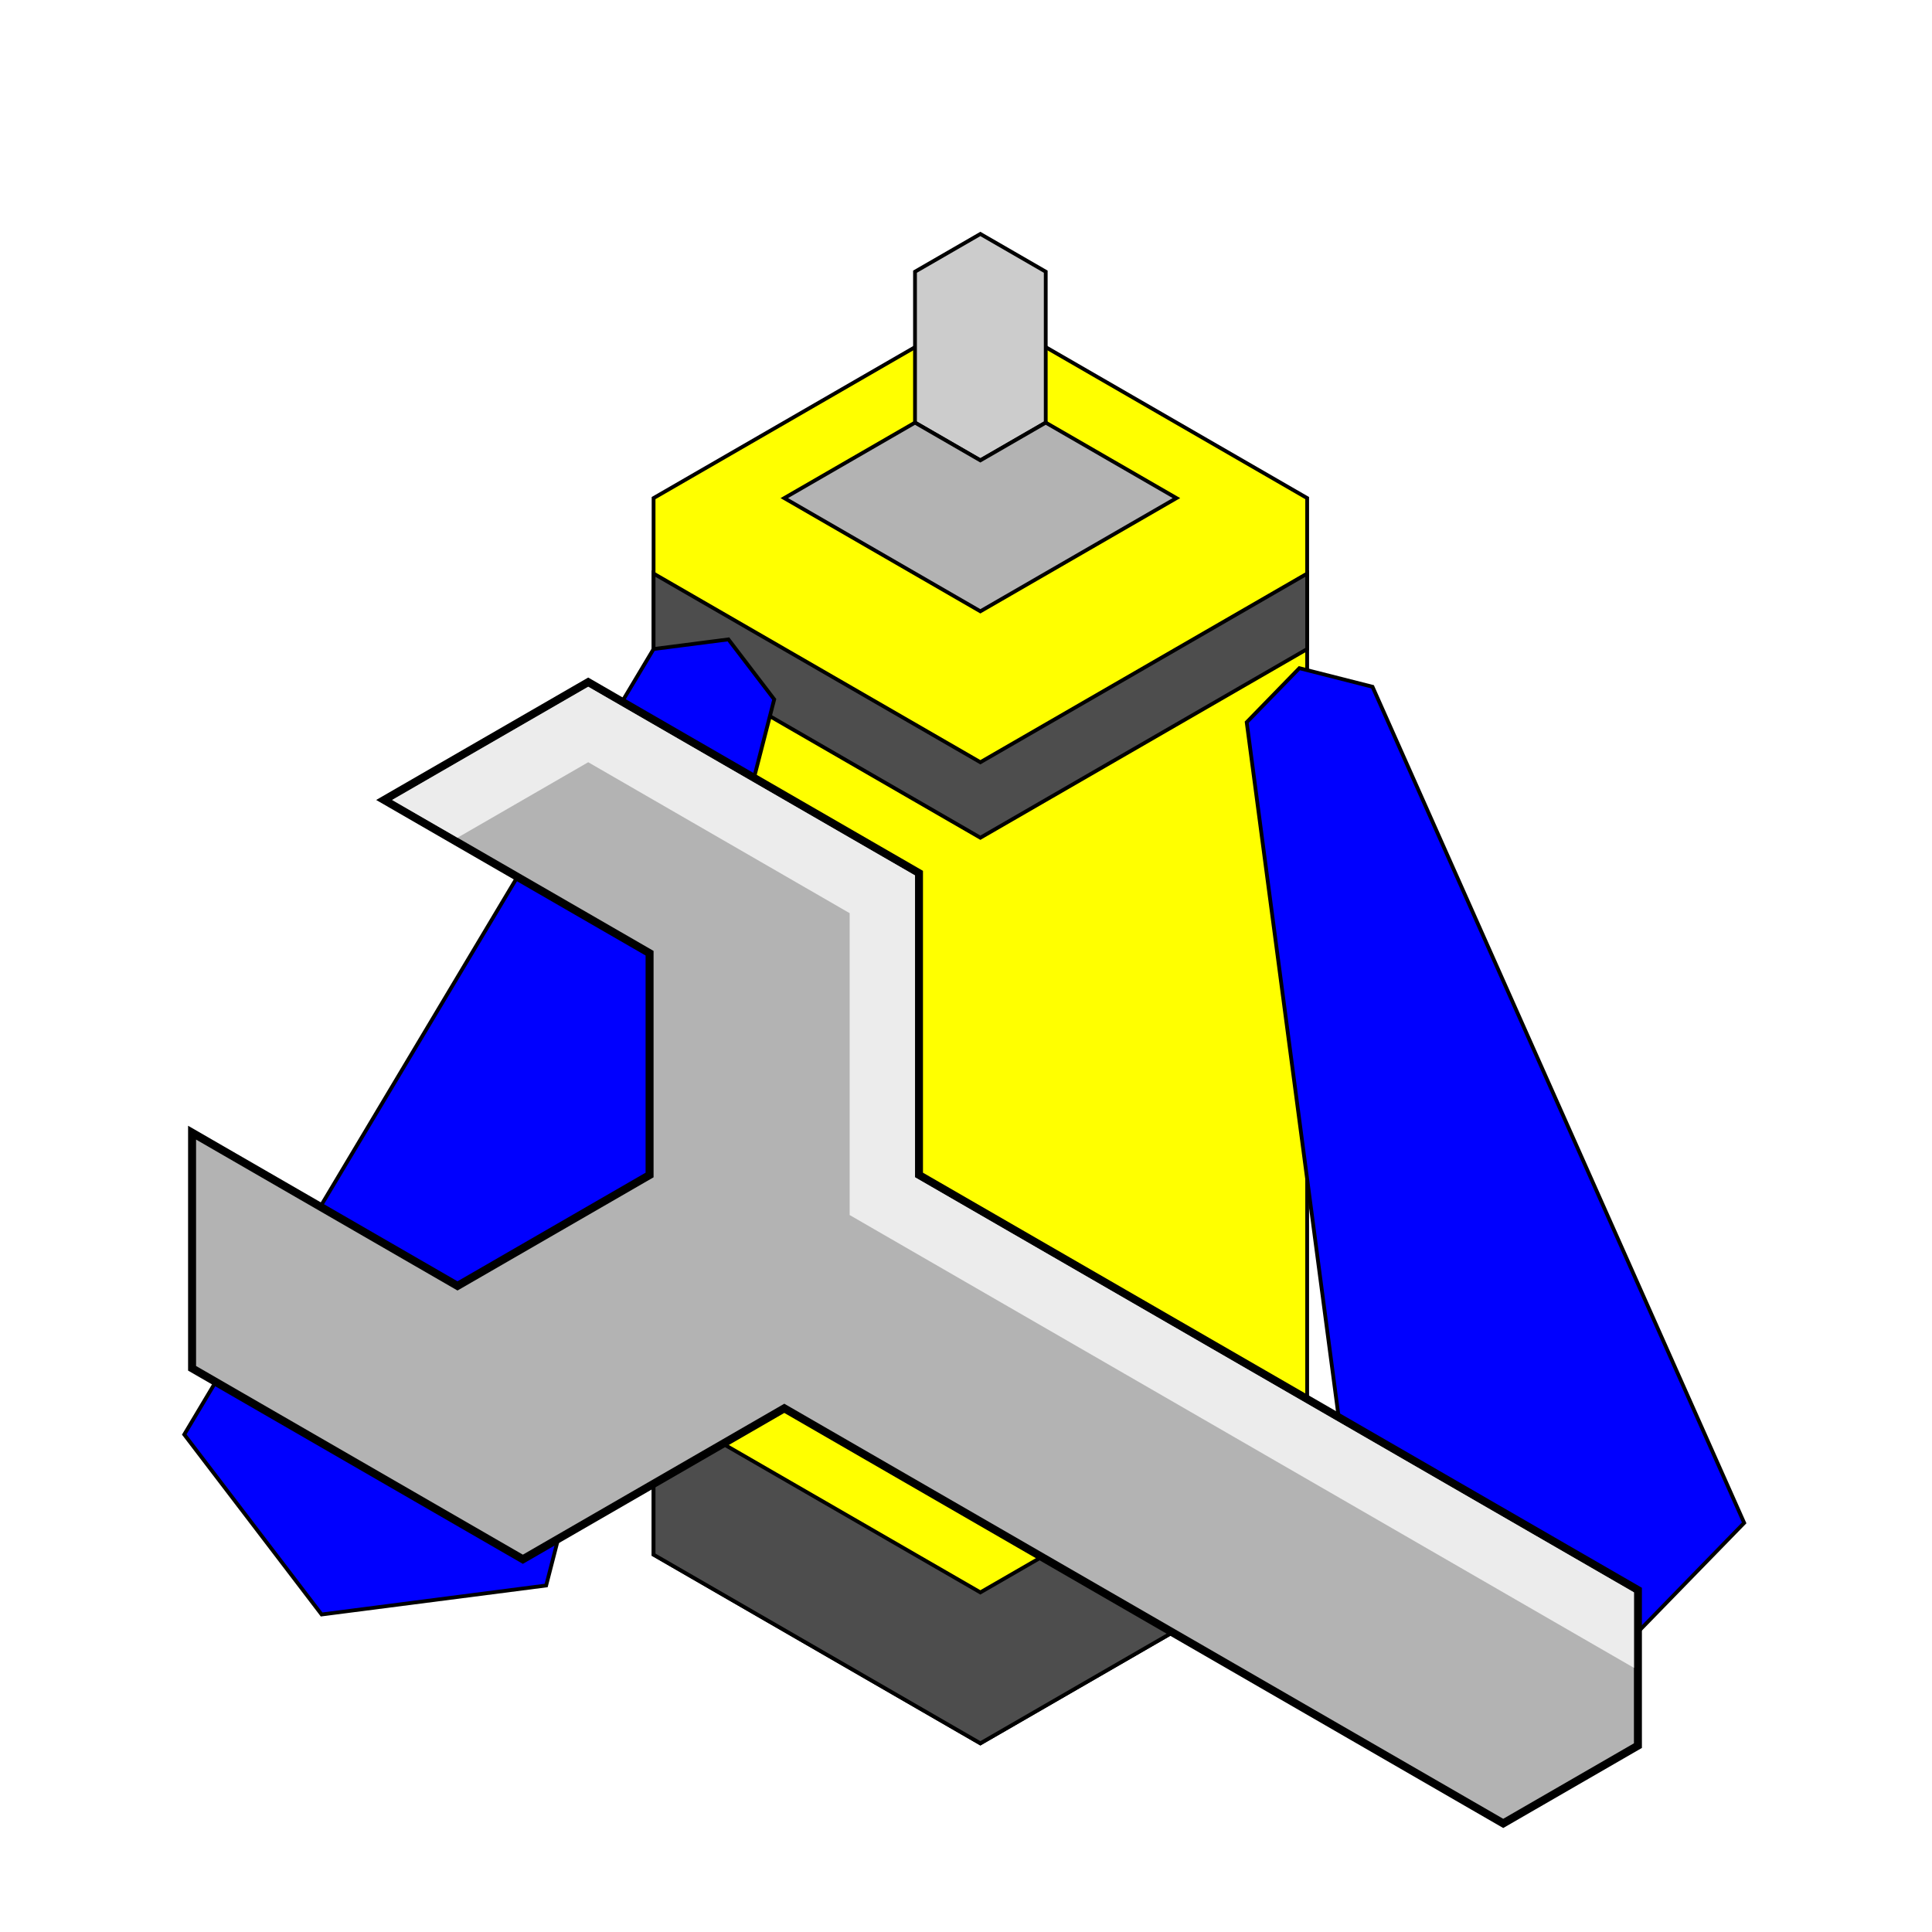
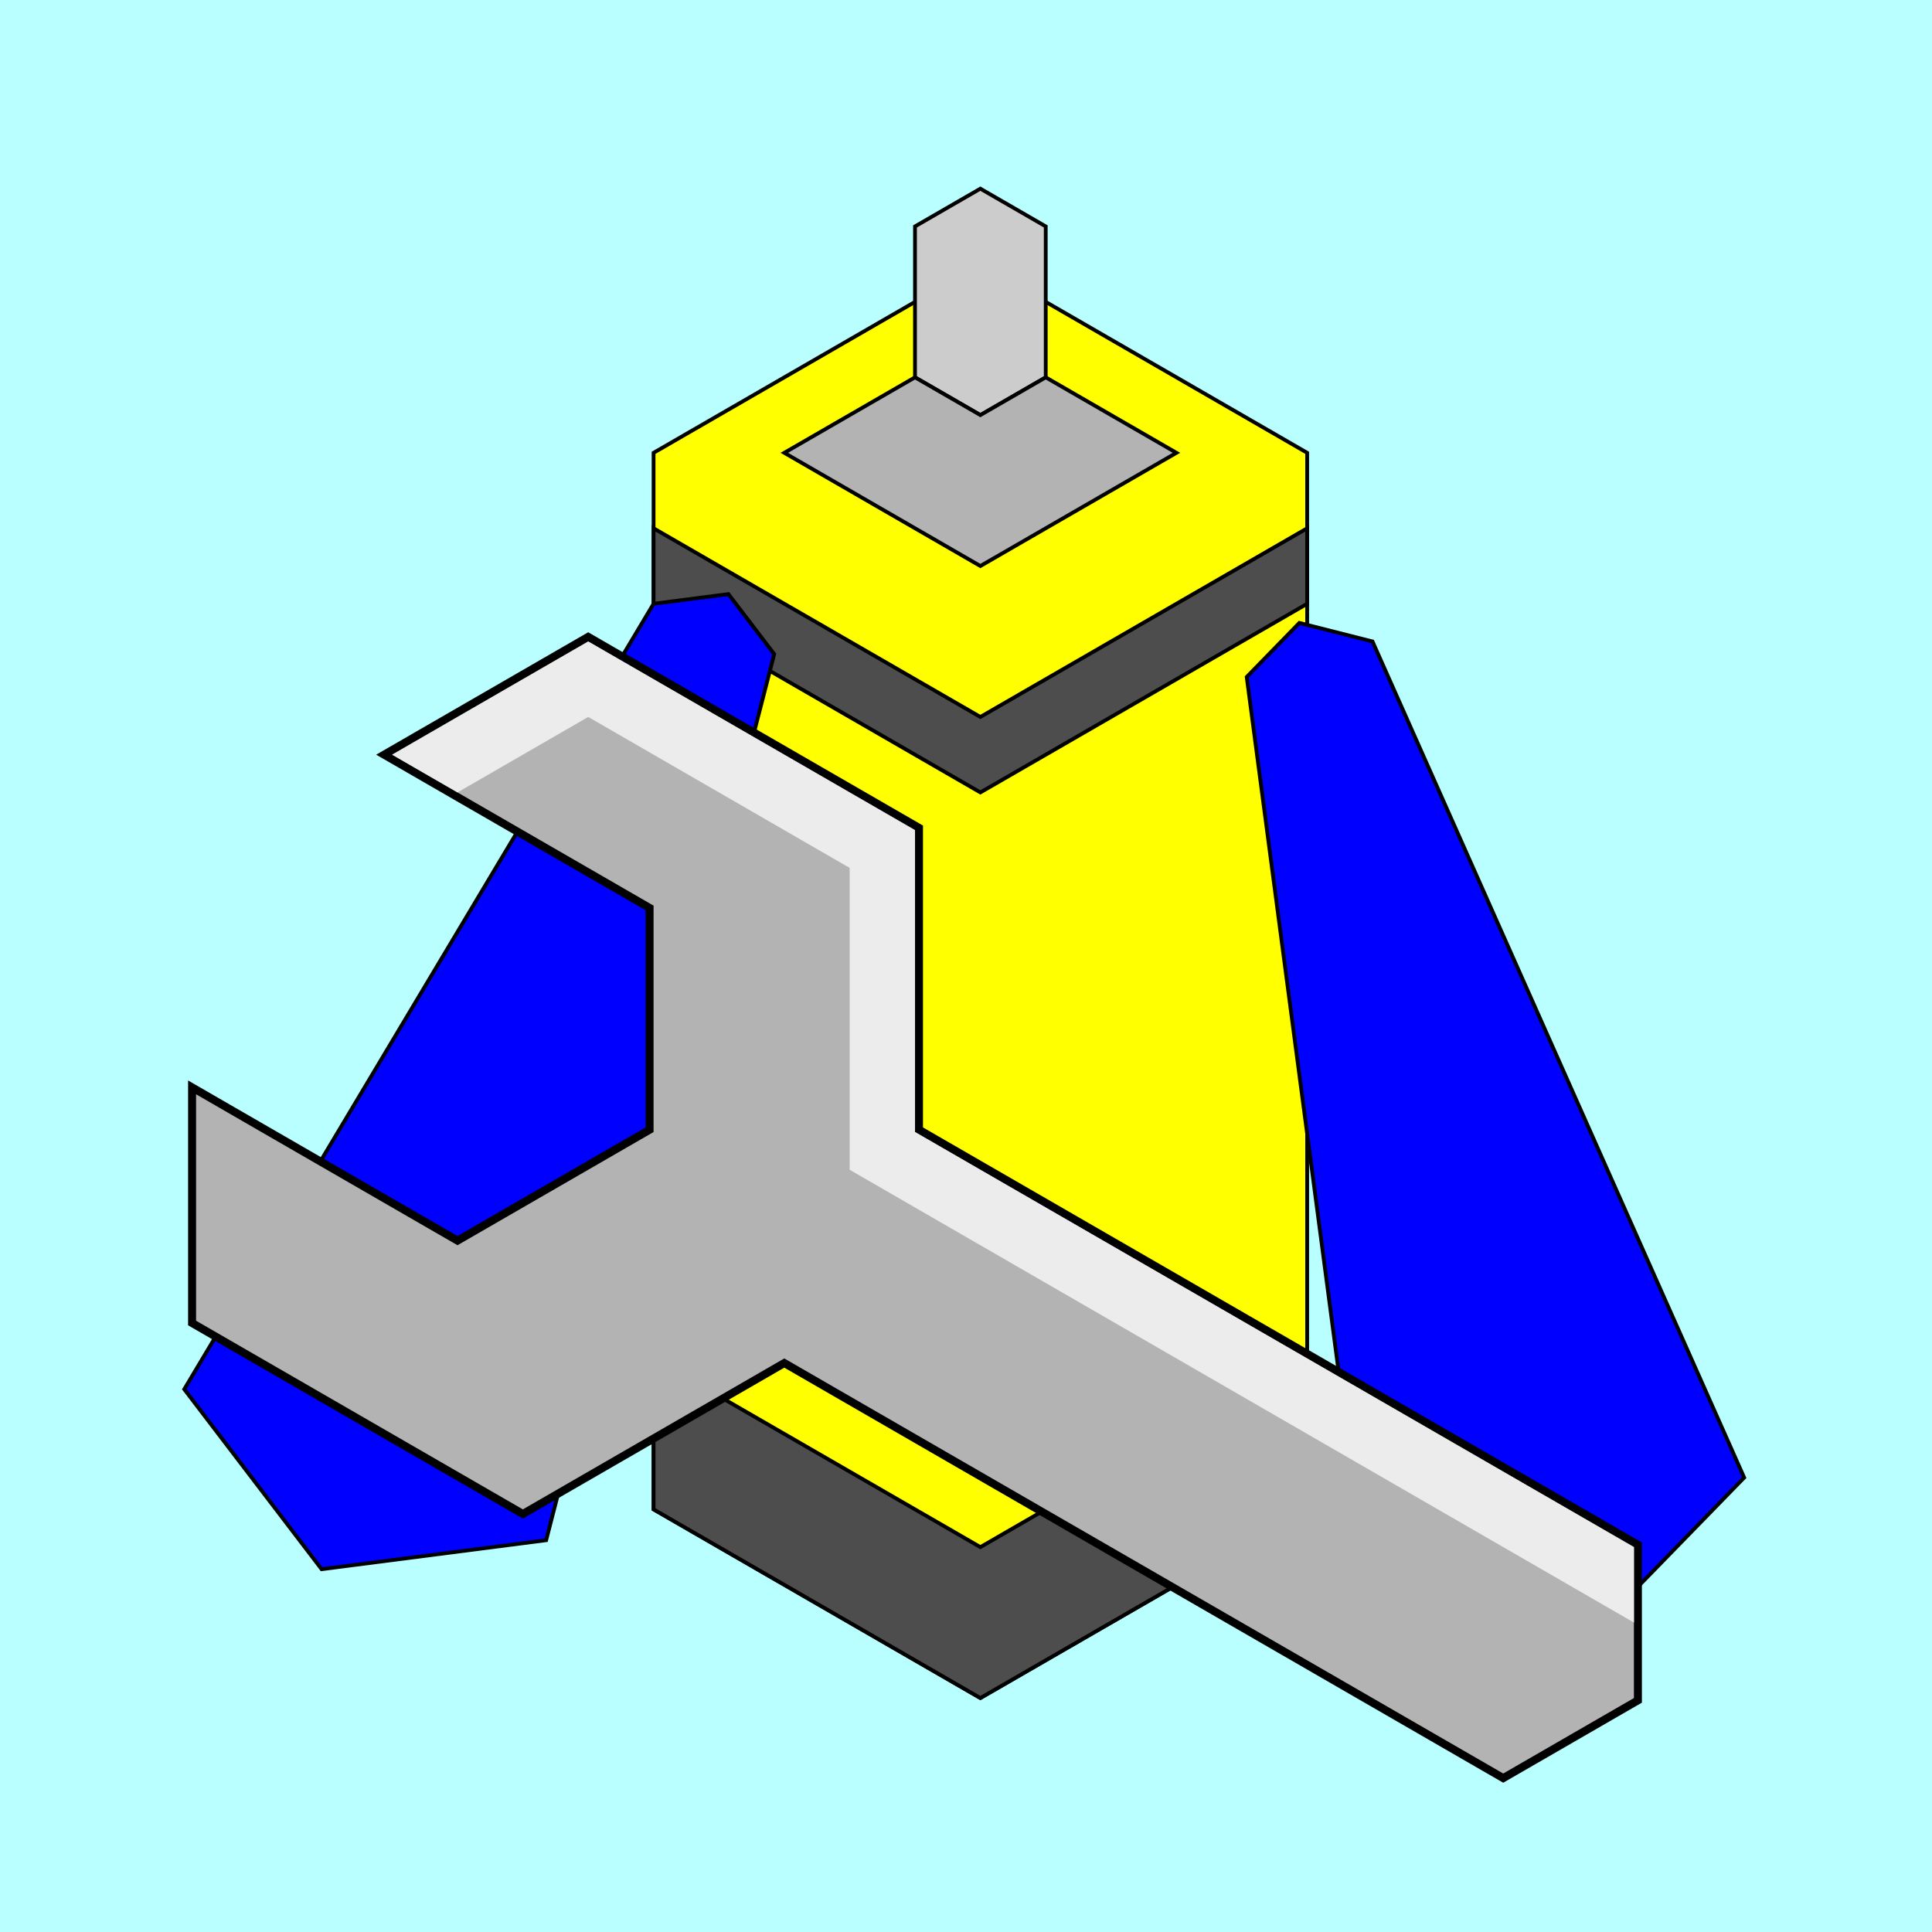
- <svg xmlns="http://www.w3.org/2000/svg" width="512" height="512" viewBox="0 0 135.467 135.467" version="1.1" id="svg8">
+ <svg xmlns="http://www.w3.org/2000/svg" id="svg8" version="1.1" viewBox="0 0 135.467 135.467" height="512" width="512">
  <defs id="defs2" />
-   <g id="layer1" transform="translate(0,-161.5333)">
-     <g id="g4540" transform="translate(-7.3967333e-7,-5.291671)">
-       <path id="path4528" d="m 45.827,275.833 v -74.083 l 22.914,-13.229 22.914,13.229 v 74.083 l -22.914,13.229 z" style="fill:#ffff00;stroke:#000000;stroke-width:0.265px;stroke-linecap:butt;stroke-linejoin:miter;stroke-opacity:1" />
-       <path id="path4530" d="m 64.158,196.458 4.583,2.646 4.583,-2.646 v -10.583 l -4.583,-2.646 -4.583,2.646 z" style="fill:#cccccc;stroke:#000000;stroke-width:0.265px;stroke-linecap:butt;stroke-linejoin:miter;stroke-opacity:1" />
-       <path id="path4532" d="m 54.993,201.75 9.165,-5.292 4.583,2.646 4.583,-2.646 9.165,5.292 -13.748,7.938 z" style="fill:#b3b3b3;stroke:#000000;stroke-width:0.265px;stroke-linecap:butt;stroke-linejoin:miter;stroke-opacity:1" />
-       <path id="path4534" d="m 45.827,265.25 22.914,13.229 22.914,-13.229 v 10.583 L 68.741,289.062 45.827,275.833 c 0,0 0,-10.583 0,-10.583 z" style="fill:#4d4d4d;stroke:#000000;stroke-width:0.265px;stroke-linecap:butt;stroke-linejoin:miter;stroke-opacity:1" />
-       <path id="path4534-2" d="m 45.827,207.042 22.914,13.229 22.914,-13.229 -2e-6,5.292 -22.914,13.229 -22.914,-13.229 z" style="fill:#4d4d4d;stroke:#000000;stroke-width:0.265px;stroke-linecap:butt;stroke-linejoin:miter;stroke-opacity:1" />
+   <g transform="translate(0,-161.5333)" id="layer1">
+     <rect y="161.533" x="0" height="135.467" width="135.467" id="rect27" style="fill:#b9ffff;fill-rule:evenodd;stroke-width:0.261;fill-opacity:1" />
+     <g transform="translate(-7.3967368e-7,-8.466674)" id="g4540">
+       <path style="fill:#ffff00;stroke:#000000;stroke-width:0.265px;stroke-linecap:butt;stroke-linejoin:miter;stroke-opacity:1" d="m 45.827,275.833 v -74.083 l 22.914,-13.229 22.914,13.229 v 74.083 l -22.914,13.229 z" id="path4528" />
+       <path style="fill:#cccccc;stroke:#000000;stroke-width:0.265px;stroke-linecap:butt;stroke-linejoin:miter;stroke-opacity:1" d="m 64.158,196.458 4.583,2.646 4.583,-2.646 v -10.583 l -4.583,-2.646 -4.583,2.646 z" id="path4530" />
+       <path style="fill:#b3b3b3;stroke:#000000;stroke-width:0.265px;stroke-linecap:butt;stroke-linejoin:miter;stroke-opacity:1" d="m 54.993,201.75 9.165,-5.292 4.583,2.646 4.583,-2.646 9.165,5.292 -13.748,7.938 z" id="path4532" />
+       <path style="fill:#4d4d4d;stroke:#000000;stroke-width:0.265px;stroke-linecap:butt;stroke-linejoin:miter;stroke-opacity:1" d="m 45.827,265.25 22.914,13.229 22.914,-13.229 v 10.583 L 68.741,289.062 45.827,275.833 c 0,0 0,-10.583 0,-10.583 z" id="path4534" />
+       <path style="fill:#4d4d4d;stroke:#000000;stroke-width:0.265px;stroke-linecap:butt;stroke-linejoin:miter;stroke-opacity:1" d="m 45.827,207.042 22.914,13.229 22.914,-13.229 -2e-6,5.292 -22.914,13.229 -22.914,-13.229 z" id="path4534-2" />
    </g>
-     <path style="fill:#0000ff;stroke:#000000;stroke-width:0.265px;stroke-linecap:butt;stroke-linejoin:miter;stroke-opacity:1" d="m 95.833,275.779 15.387,3.907 11.077,-11.372 -26.06,-58.627 -5.129,-1.302 -3.692,3.791 z" id="path4559" />
-     <path style="fill:#0000ff;stroke:#000000;stroke-width:0.265px;stroke-linecap:butt;stroke-linejoin:miter;stroke-opacity:1" d="m 12.919,262.117 9.632,12.619 15.744,-2.032 15.991,-62.133 -3.211,-4.206 -5.248,0.677 z" id="path4559-6" />
-     <g id="g4526" transform="matrix(1.058333,0,0,1.058333,-5.6955137e-6,9.13331)">
-       <path id="path3715" d="m 99.593,264.5 -47.631,-27.5 -17.321,10 -21.651,-12.5 v -15 l 17.321,10 12.99,-7.5 v -15 l -17.321,-10 12.99,-7.5 21.651,12.5 v 20 l 47.631,27.5 v 10 z" style="fill:#b3b3b3;stroke:#000000;stroke-width:1.058;stroke-linecap:butt;stroke-linejoin:miter;stroke-miterlimit:4;stroke-dasharray:none;stroke-opacity:1;paint-order:markers stroke fill" />
-       <path id="path3717" d="m 30.311,199.5 8.66,-5 17.321,10 v 20 l 51.962,30 v -5 l -47.631,-27.5 v -20 l -21.651,-12.5 -12.99,7.5 z" style="fill:#ececec;stroke:none;stroke-width:0.265px;stroke-linecap:butt;stroke-linejoin:miter;stroke-opacity:1" />
+     <path id="path4559" d="m 95.833,272.604 15.387,3.907 11.077,-11.372 -26.06,-58.627 -5.129,-1.302 -3.692,3.791 z" style="fill:#0000ff;stroke:#000000;stroke-width:0.265px;stroke-linecap:butt;stroke-linejoin:miter;stroke-opacity:1" />
+     <path id="path4559-6" d="m 12.919,258.942 9.632,12.619 15.744,-2.032 15.991,-62.133 -3.211,-4.206 -5.248,0.677 z" style="fill:#0000ff;stroke:#000000;stroke-width:0.265px;stroke-linecap:butt;stroke-linejoin:miter;stroke-opacity:1" />
+     <g transform="matrix(1.058333,0,0,1.058333,-5.695514e-6,5.958307)" id="g4526">
+       <path style="fill:#b3b3b3;stroke:#000000;stroke-width:1.058;stroke-linecap:butt;stroke-linejoin:miter;stroke-miterlimit:4;stroke-dasharray:none;stroke-opacity:1;paint-order:markers stroke fill" d="m 99.593,264.5 -47.631,-27.5 -17.321,10 -21.651,-12.5 v -15 l 17.321,10 12.99,-7.5 v -15 l -17.321,-10 12.99,-7.5 21.651,12.5 v 20 l 47.631,27.5 v 10 z" id="path3715" />
+       <path style="fill:#ececec;stroke:none;stroke-width:0.265px;stroke-linecap:butt;stroke-linejoin:miter;stroke-opacity:1" d="m 30.311,199.5 8.66,-5 17.321,10 v 20 l 51.962,30 v -5 l -47.631,-27.5 v -20 l -21.651,-12.5 -12.99,7.5 z" id="path3717" />
    </g>
  </g>
</svg>
